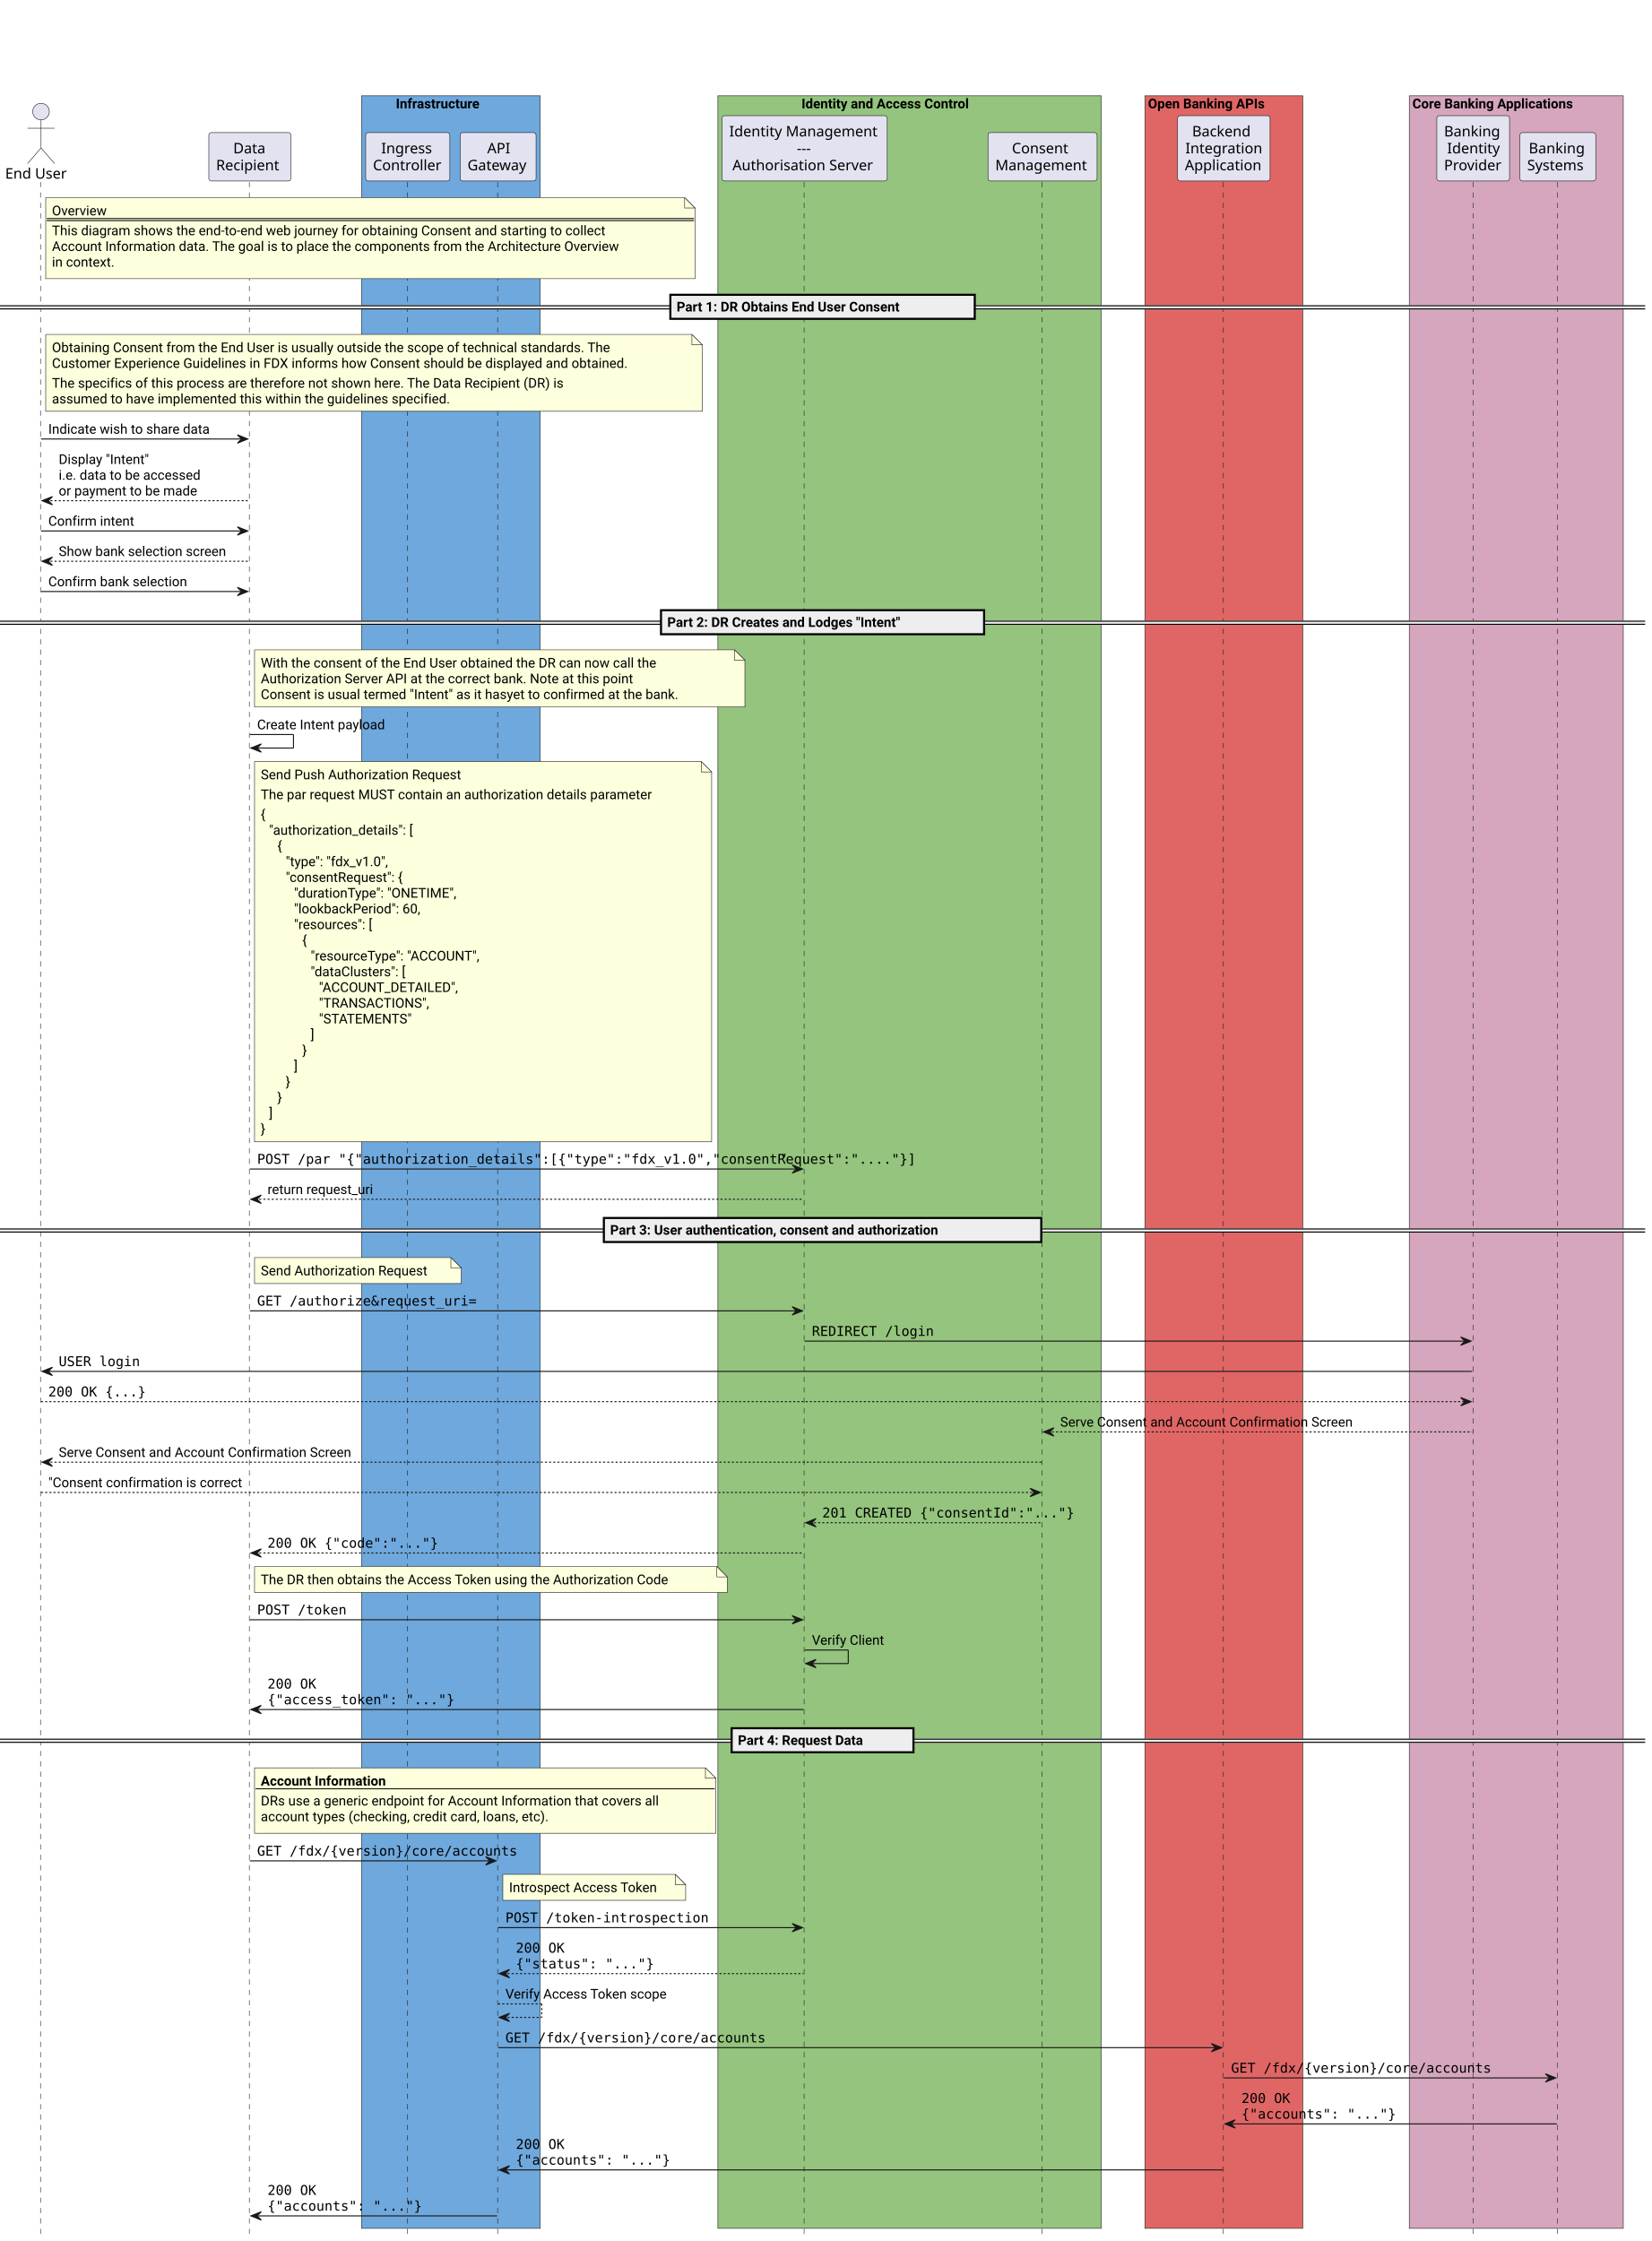
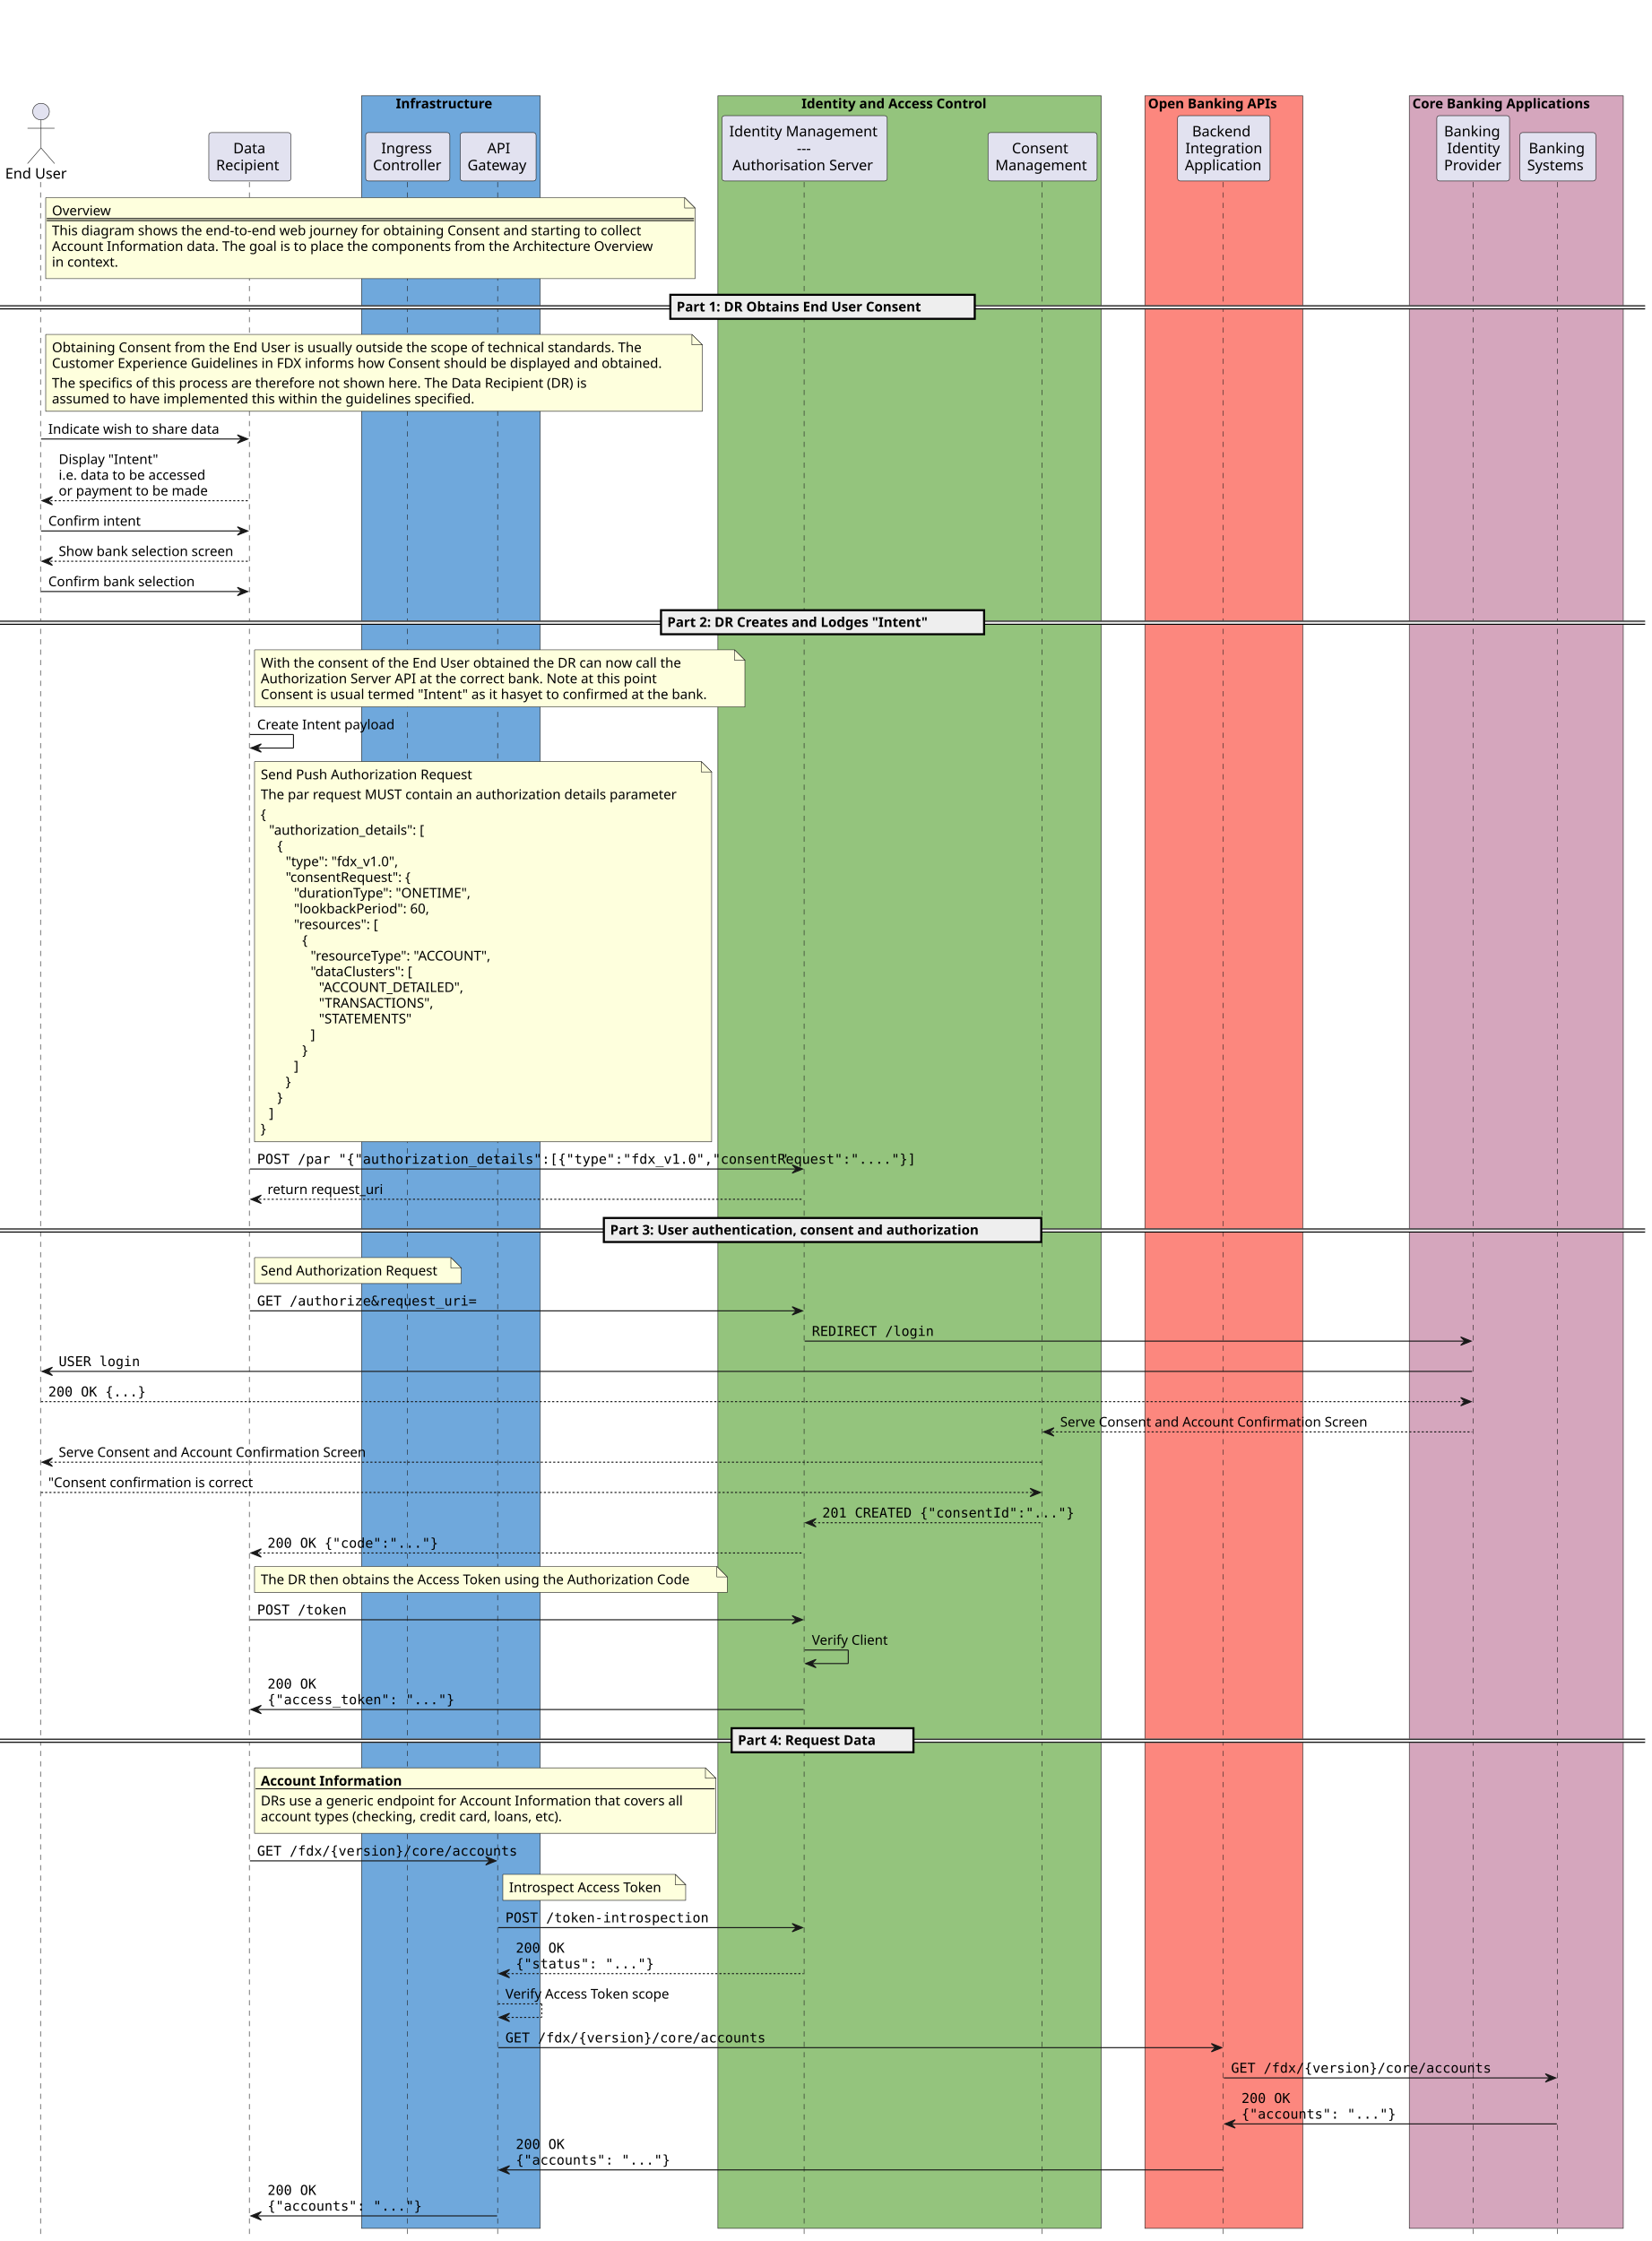
<svg xmlns="http://www.w3.org/2000/svg" contentStyleType="text/css" height="2157px" preserveAspectRatio="none" style="width:1590px;height:2157px;background:#FFFFFF;" version="1.1" viewBox="0 0 1590 2157" width="1590px" zoomAndPan="magnify">
  <defs />
  <g>
    <rect fill="none" height="75.188" id="_title" style="stroke:none;stroke-width:1.0;" width="15" x="783.75" y="10" />
-     <text fill="#000000" font-family="Roboto" font-size="14" font-weight="bold" lengthAdjust="spacing" textLength="5" x="788.75" y="27.995"> </text>
-     <text fill="#000000" font-family="Roboto" font-size="14" font-weight="bold" lengthAdjust="spacing" textLength="5" x="788.75" y="44.292"> </text>
-     <text fill="#000000" font-family="Roboto" font-size="14" font-weight="bold" lengthAdjust="spacing" textLength="5" x="788.75" y="60.589"> </text>
-     <text fill="#000000" font-family="Roboto" font-size="14" font-weight="bold" lengthAdjust="spacing" textLength="5" x="788.75" y="76.886"> </text>
+     <text fill="#000000" font-family="sans-serif" font-size="14" font-weight="bold" lengthAdjust="spacing" textLength="5" x="788.75" y="27.995"> </text>
+     <text fill="#000000" font-family="sans-serif" font-size="14" font-weight="bold" lengthAdjust="spacing" textLength="5" x="788.75" y="44.292"> </text>
+     <text fill="#000000" font-family="sans-serif" font-size="14" font-weight="bold" lengthAdjust="spacing" textLength="5" x="788.75" y="60.589"> </text>
+     <text fill="#000000" font-family="sans-serif" font-size="14" font-weight="bold" lengthAdjust="spacing" textLength="5" x="788.75" y="76.886"> </text>
    <rect fill="#6FA8DC" height="2052.648" style="stroke:#181818;stroke-width:0.5;" width="172" x="348" y="92.188" />
-     <text fill="#000000" font-family="Roboto" font-size="13" font-weight="bold" lengthAdjust="spacing" textLength="101" x="381" y="104.254">Infrastructure</text>
+     <text fill="#000000" font-family="sans-serif" font-size="13" font-weight="bold" lengthAdjust="spacing" textLength="101" x="381" y="104.254">Infrastructure</text>
    <rect fill="#94C47D" height="2052.648" style="stroke:#181818;stroke-width:0.5;" width="369" x="691" y="92.188" />
-     <text fill="#000000" font-family="Roboto" font-size="13" font-weight="bold" lengthAdjust="spacing" textLength="203" x="771.5" y="104.254">Identity and Access Control</text>
-     <rect fill="#E06666" height="2052.648" style="stroke:#181818;stroke-width:0.5;" width="152" x="1102" y="92.188" />
-     <text fill="#000000" font-family="Roboto" font-size="13" font-weight="bold" lengthAdjust="spacing" textLength="141" x="1105" y="104.254">Open Banking APIs</text>
+     <text fill="#000000" font-family="sans-serif" font-size="13" font-weight="bold" lengthAdjust="spacing" textLength="203" x="771.5" y="104.254">Identity and Access Control</text>
+     <rect fill="#FC877E" height="2052.648" style="stroke:#181818;stroke-width:0.5;" width="152" x="1102" y="92.188" />
+     <text fill="#000000" font-family="sans-serif" font-size="13" font-weight="bold" lengthAdjust="spacing" textLength="141" x="1105" y="104.254">Open Banking APIs</text>
    <rect fill="#D5A6BD" height="2052.648" style="stroke:#181818;stroke-width:0.5;" width="206" x="1356.5" y="92.188" />
-     <text fill="#000000" font-family="Roboto" font-size="13" font-weight="bold" lengthAdjust="spacing" textLength="195" x="1359.5" y="104.254">Core Banking Applications</text>
+     <text fill="#000000" font-family="sans-serif" font-size="13" font-weight="bold" lengthAdjust="spacing" textLength="195" x="1359.5" y="104.254">Core Banking Applications</text>
    <line style="stroke:#181818;stroke-width:0.5;stroke-dasharray:5.0,5.0;" x1="39" x2="39" y1="175.211" y2="2150.836" />
    <line style="stroke:#181818;stroke-width:0.5;stroke-dasharray:5.0,5.0;" x1="240" x2="240" y1="175.211" y2="2150.836" />
    <line style="stroke:#181818;stroke-width:0.5;stroke-dasharray:5.0,5.0;" x1="392" x2="392" y1="175.211" y2="2150.836" />
    <line style="stroke:#181818;stroke-width:0.5;stroke-dasharray:5.0,5.0;" x1="479" x2="479" y1="175.211" y2="2150.836" />
    <line style="stroke:#181818;stroke-width:0.5;stroke-dasharray:5.0,5.0;" x1="774" x2="774" y1="175.211" y2="2150.836" />
    <line style="stroke:#181818;stroke-width:0.5;stroke-dasharray:5.0,5.0;" x1="1003" x2="1003" y1="175.211" y2="2150.836" />
    <line style="stroke:#181818;stroke-width:0.5;stroke-dasharray:5.0,5.0;" x1="1177.5" x2="1177.5" y1="175.211" y2="2150.836" />
    <line style="stroke:#181818;stroke-width:0.5;stroke-dasharray:5.0,5.0;" x1="1418" x2="1418" y1="175.211" y2="2150.836" />
    <line style="stroke:#181818;stroke-width:0.5;stroke-dasharray:5.0,5.0;" x1="1499" x2="1499" y1="175.211" y2="2150.836" />
    <text fill="#000000" font-family="sans-serif" font-size="14" lengthAdjust="spacing" textLength="63" x="5" y="171.909">End User</text>
    <ellipse cx="39.5" cy="107.414" fill="#E2E2F0" rx="8" ry="8" style="stroke:#181818;stroke-width:0.5;" />
    <path d="M39.5,115.414 L39.5,142.414 M26.5,123.414 L52.5,123.414 M39.5,142.414 L26.5,157.414 M39.5,142.414 L52.5,157.414 " fill="none" style="stroke:#181818;stroke-width:0.5;" />
    <rect fill="#E2E2F0" height="46.594" rx="2.5" ry="2.5" style="stroke:#181818;stroke-width:0.5;" width="79" x="201" y="127.617" />
    <text fill="#000000" font-family="sans-serif" font-size="14" lengthAdjust="spacing" textLength="32" x="224.5" y="147.612">Data</text>
    <text fill="#000000" font-family="sans-serif" font-size="14" lengthAdjust="spacing" textLength="65" x="208" y="163.909">Recipient</text>
    <rect fill="#E2E2F0" height="46.594" rx="2.5" ry="2.5" style="stroke:#181818;stroke-width:0.5;" width="81" x="352" y="127.617" />
    <text fill="#000000" font-family="sans-serif" font-size="14" lengthAdjust="spacing" textLength="51" x="367" y="147.612">Ingress</text>
    <text fill="#000000" font-family="sans-serif" font-size="14" lengthAdjust="spacing" textLength="67" x="359" y="163.909">Controller</text>
    <rect fill="#E2E2F0" height="46.594" rx="2.5" ry="2.5" style="stroke:#181818;stroke-width:0.5;" width="73" x="443" y="127.617" />
    <text fill="#000000" font-family="sans-serif" font-size="14" lengthAdjust="spacing" textLength="21" x="469" y="147.612">API</text>
    <text fill="#000000" font-family="sans-serif" font-size="14" lengthAdjust="spacing" textLength="59" x="450" y="163.909">Gateway</text>
    <rect fill="#E2E2F0" height="62.891" rx="2.5" ry="2.5" style="stroke:#181818;stroke-width:0.5;" width="159" x="695" y="111.32" />
    <text fill="#000000" font-family="sans-serif" font-size="14" lengthAdjust="spacing" textLength="145" x="702" y="131.315">Identity Management</text>
    <text fill="#000000" font-family="sans-serif" font-size="14" lengthAdjust="spacing" textLength="15" x="767" y="147.612">---</text>
    <text fill="#000000" font-family="sans-serif" font-size="14" lengthAdjust="spacing" textLength="139" x="705" y="163.909">Authorisation Server</text>
    <rect fill="#E2E2F0" height="46.594" rx="2.5" ry="2.5" style="stroke:#181818;stroke-width:0.5;" width="105" x="951" y="127.617" />
    <text fill="#000000" font-family="sans-serif" font-size="14" lengthAdjust="spacing" textLength="59" x="974" y="147.612">Consent</text>
    <text fill="#000000" font-family="sans-serif" font-size="14" lengthAdjust="spacing" textLength="91" x="958" y="163.909">Management</text>
    <rect fill="#E2E2F0" height="62.891" rx="2.5" ry="2.5" style="stroke:#181818;stroke-width:0.5;" width="89" x="1133.5" y="111.32" />
    <text fill="#000000" font-family="sans-serif" font-size="14" lengthAdjust="spacing" textLength="61" x="1147.5" y="131.315">Backend</text>
    <text fill="#000000" font-family="sans-serif" font-size="14" lengthAdjust="spacing" textLength="74" x="1141" y="147.612">Integration</text>
    <text fill="#000000" font-family="sans-serif" font-size="14" lengthAdjust="spacing" textLength="75" x="1140.5" y="163.909">Application</text>
    <rect fill="#E2E2F0" height="62.891" rx="2.5" ry="2.5" style="stroke:#181818;stroke-width:0.5;" width="70" x="1383" y="111.32" />
    <text fill="#000000" font-family="sans-serif" font-size="14" lengthAdjust="spacing" textLength="56" x="1390" y="131.315">Banking</text>
    <text fill="#000000" font-family="sans-serif" font-size="14" lengthAdjust="spacing" textLength="50" x="1393" y="147.612">Identity</text>
    <text fill="#000000" font-family="sans-serif" font-size="14" lengthAdjust="spacing" textLength="56" x="1390" y="163.909">Provider</text>
    <rect fill="#E2E2F0" height="46.594" rx="2.5" ry="2.5" style="stroke:#181818;stroke-width:0.5;" width="73" x="1463" y="127.617" />
    <text fill="#000000" font-family="sans-serif" font-size="14" lengthAdjust="spacing" textLength="56" x="1471.5" y="147.612">Banking</text>
    <text fill="#000000" font-family="sans-serif" font-size="14" lengthAdjust="spacing" textLength="59" x="1470" y="163.909">Systems</text>
    <path d="M44,190.211 L44,268.211 L669,268.211 L669,200.211 L659,190.211 L44,190.211 " fill="#FEFFDD" style="stroke:#181818;stroke-width:0.5;" />
    <path d="M659,190.211 L659,200.211 L669,200.211 L659,190.211 " fill="#FEFFDD" style="stroke:#181818;stroke-width:0.5;" />
-     <text fill="#000000" font-family="Roboto" font-size="13" lengthAdjust="spacing" textLength="57" x="50" y="207.278">Overview</text>
+     <text fill="#000000" font-family="sans-serif" font-size="13" lengthAdjust="spacing" textLength="57" x="50" y="207.278">Overview</text>
    <line style="stroke:#181818;stroke-width:1.0;" x1="45" x2="668" y1="210.344" y2="210.344" />
    <line style="stroke:#181818;stroke-width:1.0;" x1="45" x2="668" y1="212.344" y2="212.344" />
-     <text fill="#000000" font-family="Roboto" font-size="13" lengthAdjust="spacing" textLength="589" x="50" y="226.411">This diagram shows the end-to-end web journey for obtaining Consent and starting to collect</text>
-     <text fill="#000000" font-family="Roboto" font-size="13" lengthAdjust="spacing" textLength="604" x="50" y="241.543">Account Information data. The goal is to place the components from the Architecture Overview</text>
-     <text fill="#000000" font-family="Roboto" font-size="13" lengthAdjust="spacing" textLength="67" x="50" y="256.676">in context.</text>
+     <text fill="#000000" font-family="sans-serif" font-size="13" lengthAdjust="spacing" textLength="589" x="50" y="226.411">This diagram shows the end-to-end web journey for obtaining Consent and starting to collect</text>
+     <text fill="#000000" font-family="sans-serif" font-size="13" lengthAdjust="spacing" textLength="604" x="50" y="241.543">Account Information data. The goal is to place the components from the Architecture Overview</text>
+     <text fill="#000000" font-family="sans-serif" font-size="13" lengthAdjust="spacing" textLength="67" x="50" y="256.676">in context.</text>
    <rect fill="#EEEEEE" height="3" style="stroke:#EEEEEE;stroke-width:1.0;" width="1583.5" x="0" y="294.309" />
    <line style="stroke:#000000;stroke-width:1.0;" x1="0" x2="1583.5" y1="294.309" y2="294.309" />
    <line style="stroke:#000000;stroke-width:1.0;" x1="0" x2="1583.5" y1="297.309" y2="297.309" />
    <rect fill="#EEEEEE" height="23.133" style="stroke:#000000;stroke-width:2.0;" width="293" x="645.25" y="283.742" />
-     <text fill="#000000" font-family="Roboto" font-size="13" font-weight="bold" lengthAdjust="spacing" textLength="274" x="651.25" y="299.809">Part 1: DR Obtains End User Consent</text>
+     <text fill="#000000" font-family="sans-serif" font-size="13" font-weight="bold" lengthAdjust="spacing" textLength="274" x="651.25" y="299.809">Part 1: DR Obtains End User Consent</text>
    <path d="M44,321.875 L44,395.875 L676,395.875 L676,331.875 L666,321.875 L44,321.875 " fill="#FEFFDD" style="stroke:#181818;stroke-width:0.5;" />
    <path d="M666,321.875 L666,331.875 L676,331.875 L666,321.875 " fill="#FEFFDD" style="stroke:#181818;stroke-width:0.5;" />
-     <text fill="#000000" font-family="Roboto" font-size="13" lengthAdjust="spacing" textLength="595" x="50" y="338.942">Obtaining Consent from the End User is usually outside the scope of technical standards. The</text>
-     <text fill="#000000" font-family="Roboto" font-size="13" lengthAdjust="spacing" textLength="611" x="50" y="354.075">Customer Experience Guidelines in FDX informs how Consent should be displayed and obtained.</text>
+     <text fill="#000000" font-family="sans-serif" font-size="13" lengthAdjust="spacing" textLength="595" x="50" y="338.942">Obtaining Consent from the End User is usually outside the scope of technical standards. The</text>
+     <text fill="#000000" font-family="sans-serif" font-size="13" lengthAdjust="spacing" textLength="611" x="50" y="354.075">Customer Experience Guidelines in FDX informs how Consent should be displayed and obtained.</text>
    <line style="stroke:#000000;stroke-width:0.5;" x1="50" x2="50" y1="359.141" y2="359.141" />
    <line style="stroke:#000000;stroke-width:0.5;" x1="50" x2="50" y1="359.141" y2="359.141" />
    <line style="stroke:#000000;stroke-width:0.5;" x1="50" x2="50" y1="359.141" y2="359.141" />
-     <text fill="#000000" font-family="Roboto" font-size="13" lengthAdjust="spacing" textLength="542" x="50" y="373.207">The specifics of this process are therefore not shown here. The Data Recipient (DR) is</text>
-     <text fill="#000000" font-family="Roboto" font-size="13" lengthAdjust="spacing" textLength="424" x="50" y="388.34">assumed to have implemented this within the guidelines specified.</text>
+     <text fill="#000000" font-family="sans-serif" font-size="13" lengthAdjust="spacing" textLength="542" x="50" y="373.207">The specifics of this process are therefore not shown here. The Data Recipient (DR) is</text>
+     <text fill="#000000" font-family="sans-serif" font-size="13" lengthAdjust="spacing" textLength="424" x="50" y="388.34">assumed to have implemented this within the guidelines specified.</text>
    <polygon fill="#181818" points="228.5,418.539,238.5,422.539,228.5,426.539,232.5,422.539" style="stroke:#181818;stroke-width:1.0;" />
    <line style="stroke:#181818;stroke-width:1.0;" x1="39.5" x2="234.5" y1="422.539" y2="422.539" />
-     <text fill="#000000" font-family="Roboto" font-size="13" lengthAdjust="spacing" textLength="171" x="46.5" y="417.473">Indicate wish to share data</text>
+     <text fill="#000000" font-family="sans-serif" font-size="13" lengthAdjust="spacing" textLength="171" x="46.5" y="417.473">Indicate wish to share data</text>
    <polygon fill="#181818" points="50.5,477.938,40.5,481.938,50.5,485.938,46.5,481.938" style="stroke:#181818;stroke-width:1.0;" />
    <line style="stroke:#181818;stroke-width:1.0;stroke-dasharray:2.0,2.0;" x1="44.5" x2="239.5" y1="481.938" y2="481.938" />
-     <text fill="#000000" font-family="Roboto" font-size="13" lengthAdjust="spacing" textLength="97" x="56.5" y="446.606">Display "Intent"</text>
-     <text fill="#000000" font-family="Roboto" font-size="13" lengthAdjust="spacing" textLength="153" x="56.5" y="461.739">i.e. data to be accessed</text>
-     <text fill="#000000" font-family="Roboto" font-size="13" lengthAdjust="spacing" textLength="152" x="56.5" y="476.872">or payment to be made</text>
+     <text fill="#000000" font-family="sans-serif" font-size="13" lengthAdjust="spacing" textLength="97" x="56.5" y="446.606">Display "Intent"</text>
+     <text fill="#000000" font-family="sans-serif" font-size="13" lengthAdjust="spacing" textLength="153" x="56.5" y="461.739">i.e. data to be accessed</text>
+     <text fill="#000000" font-family="sans-serif" font-size="13" lengthAdjust="spacing" textLength="152" x="56.5" y="476.872">or payment to be made</text>
    <polygon fill="#181818" points="228.5,507.07,238.5,511.07,228.5,515.07,232.5,511.07" style="stroke:#181818;stroke-width:1.0;" />
    <line style="stroke:#181818;stroke-width:1.0;" x1="39.5" x2="234.5" y1="511.07" y2="511.07" />
-     <text fill="#000000" font-family="Roboto" font-size="13" lengthAdjust="spacing" textLength="91" x="46.5" y="506.004">Confirm intent</text>
+     <text fill="#000000" font-family="sans-serif" font-size="13" lengthAdjust="spacing" textLength="91" x="46.5" y="506.004">Confirm intent</text>
    <polygon fill="#181818" points="50.5,536.203,40.5,540.203,50.5,544.203,46.5,540.203" style="stroke:#181818;stroke-width:1.0;" />
    <line style="stroke:#181818;stroke-width:1.0;stroke-dasharray:2.0,2.0;" x1="44.5" x2="239.5" y1="540.203" y2="540.203" />
-     <text fill="#000000" font-family="Roboto" font-size="13" lengthAdjust="spacing" textLength="177" x="56.5" y="535.137">Show bank selection screen</text>
+     <text fill="#000000" font-family="sans-serif" font-size="13" lengthAdjust="spacing" textLength="177" x="56.5" y="535.137">Show bank selection screen</text>
    <polygon fill="#181818" points="228.5,565.336,238.5,569.336,228.5,573.336,232.5,569.336" style="stroke:#181818;stroke-width:1.0;" />
    <line style="stroke:#181818;stroke-width:1.0;" x1="39.5" x2="234.5" y1="569.336" y2="569.336" />
-     <text fill="#000000" font-family="Roboto" font-size="13" lengthAdjust="spacing" textLength="146" x="46.5" y="564.27">Confirm bank selection</text>
+     <text fill="#000000" font-family="sans-serif" font-size="13" lengthAdjust="spacing" textLength="146" x="46.5" y="564.27">Confirm bank selection</text>
    <rect fill="#EEEEEE" height="3" style="stroke:#EEEEEE;stroke-width:1.0;" width="1583.5" x="0" y="597.902" />
    <line style="stroke:#000000;stroke-width:1.0;" x1="0" x2="1583.5" y1="597.902" y2="597.902" />
    <line style="stroke:#000000;stroke-width:1.0;" x1="0" x2="1583.5" y1="600.902" y2="600.902" />
    <rect fill="#EEEEEE" height="23.133" style="stroke:#000000;stroke-width:2.0;" width="311" x="636.25" y="587.336" />
-     <text fill="#000000" font-family="Roboto" font-size="13" font-weight="bold" lengthAdjust="spacing" textLength="292" x="642.25" y="603.403">Part 2: DR Creates and Lodges "Intent"</text>
+     <text fill="#000000" font-family="sans-serif" font-size="13" font-weight="bold" lengthAdjust="spacing" textLength="292" x="642.25" y="603.403">Part 2: DR Creates and Lodges "Intent"</text>
    <path d="M245,625.469 L245,680.469 L717,680.469 L717,635.469 L707,625.469 L245,625.469 " fill="#FEFFDD" style="stroke:#181818;stroke-width:0.5;" />
    <path d="M707,625.469 L707,635.469 L717,635.469 L707,625.469 " fill="#FEFFDD" style="stroke:#181818;stroke-width:0.5;" />
-     <text fill="#000000" font-family="Roboto" font-size="13" lengthAdjust="spacing" textLength="423" x="251" y="642.536">With the consent of the End User obtained the DR can now call the</text>
-     <text fill="#000000" font-family="Roboto" font-size="13" lengthAdjust="spacing" textLength="400" x="251" y="657.668">Authorization Server API at the correct bank. Note at this point</text>
-     <text fill="#000000" font-family="Roboto" font-size="13" lengthAdjust="spacing" textLength="451" x="251" y="672.801">Consent is usual termed "Intent" as it hasyet to confirmed at the bank.</text>
+     <text fill="#000000" font-family="sans-serif" font-size="13" lengthAdjust="spacing" textLength="423" x="251" y="642.536">With the consent of the End User obtained the DR can now call the</text>
+     <text fill="#000000" font-family="sans-serif" font-size="13" lengthAdjust="spacing" textLength="400" x="251" y="657.668">Authorization Server API at the correct bank. Note at this point</text>
+     <text fill="#000000" font-family="sans-serif" font-size="13" lengthAdjust="spacing" textLength="451" x="251" y="672.801">Consent is usual termed "Intent" as it hasyet to confirmed at the bank.</text>
    <line style="stroke:#181818;stroke-width:1.0;" x1="240.5" x2="282.5" y1="707" y2="707" />
    <line style="stroke:#181818;stroke-width:1.0;" x1="282.5" x2="282.5" y1="707" y2="720" />
    <line style="stroke:#181818;stroke-width:1.0;" x1="241.5" x2="282.5" y1="720" y2="720" />
    <polygon fill="#181818" points="251.5,716,241.5,720,251.5,724,247.5,720" style="stroke:#181818;stroke-width:1.0;" />
-     <text fill="#000000" font-family="Roboto" font-size="13" lengthAdjust="spacing" textLength="138" x="247.5" y="701.934">Create Intent payload</text>
+     <text fill="#000000" font-family="sans-serif" font-size="13" lengthAdjust="spacing" textLength="138" x="247.5" y="701.934">Create Intent payload</text>
    <path d="M245,733 L245,1099 L685,1099 L685,743 L675,733 L245,733 " fill="#FEFFDD" style="stroke:#181818;stroke-width:0.5;" />
    <path d="M675,733 L675,743 L685,743 L675,733 " fill="#FEFFDD" style="stroke:#181818;stroke-width:0.5;" />
-     <text fill="#000000" font-family="Roboto" font-size="13" lengthAdjust="spacing" textLength="213" x="251" y="750.067">Send Push Authorization Request</text>
+     <text fill="#000000" font-family="sans-serif" font-size="13" lengthAdjust="spacing" textLength="213" x="251" y="750.067">Send Push Authorization Request</text>
    <line style="stroke:#000000;stroke-width:0.5;" x1="251" x2="251" y1="755.133" y2="755.133" />
    <line style="stroke:#000000;stroke-width:0.5;" x1="251" x2="251" y1="755.133" y2="755.133" />
    <line style="stroke:#000000;stroke-width:0.5;" x1="251" x2="251" y1="755.133" y2="755.133" />
-     <text fill="#000000" font-family="Roboto" font-size="13" lengthAdjust="spacing" textLength="419" x="251" y="769.2">The par request MUST contain an authorization details parameter</text>
+     <text fill="#000000" font-family="sans-serif" font-size="13" lengthAdjust="spacing" textLength="419" x="251" y="769.2">The par request MUST contain an authorization details parameter</text>
    <line style="stroke:#000000;stroke-width:0.5;" x1="251" x2="251" y1="774.266" y2="774.266" />
    <line style="stroke:#000000;stroke-width:0.5;" x1="251" x2="251" y1="774.266" y2="774.266" />
    <line style="stroke:#000000;stroke-width:0.5;" x1="251" x2="251" y1="774.266" y2="774.266" />
-     <text fill="#000000" font-family="Roboto" font-size="13" lengthAdjust="spacing" textLength="8" x="251" y="788.332">{</text>
-     <text fill="#000000" font-family="Roboto" font-size="13" lengthAdjust="spacing" textLength="156" x="259" y="803.465">"authorization_details": [</text>
-     <text fill="#000000" font-family="Roboto" font-size="13" lengthAdjust="spacing" textLength="8" x="267" y="818.598">{</text>
-     <text fill="#000000" font-family="Roboto" font-size="13" lengthAdjust="spacing" textLength="113" x="275" y="833.731">"type": "fdx_v1.0",</text>
-     <text fill="#000000" font-family="Roboto" font-size="13" lengthAdjust="spacing" textLength="129" x="275" y="848.864">"consentRequest": {</text>
-     <text fill="#000000" font-family="Roboto" font-size="13" lengthAdjust="spacing" textLength="172" x="283" y="863.997">"durationType": "ONETIME",</text>
-     <text fill="#000000" font-family="Roboto" font-size="13" lengthAdjust="spacing" textLength="134" x="283" y="879.129">"lookbackPeriod": 60,</text>
-     <text fill="#000000" font-family="Roboto" font-size="13" lengthAdjust="spacing" textLength="86" x="283" y="894.262">"resources": [</text>
-     <text fill="#000000" font-family="Roboto" font-size="13" lengthAdjust="spacing" textLength="8" x="291" y="909.395">{</text>
-     <text fill="#000000" font-family="Roboto" font-size="13" lengthAdjust="spacing" textLength="182" x="299" y="924.528">"resourceType": "ACCOUNT",</text>
-     <text fill="#000000" font-family="Roboto" font-size="13" lengthAdjust="spacing" textLength="104" x="299" y="939.661">"dataClusters": [</text>
-     <text fill="#000000" font-family="Roboto" font-size="13" lengthAdjust="spacing" textLength="147" x="307" y="954.793">"ACCOUNT_DETAILED",</text>
-     <text fill="#000000" font-family="Roboto" font-size="13" lengthAdjust="spacing" textLength="114" x="307" y="969.926">"TRANSACTIONS",</text>
-     <text fill="#000000" font-family="Roboto" font-size="13" lengthAdjust="spacing" textLength="95" x="307" y="985.059">"STATEMENTS"</text>
-     <text fill="#000000" font-family="Roboto" font-size="13" lengthAdjust="spacing" textLength="5" x="299" y="1000.192">]</text>
-     <text fill="#000000" font-family="Roboto" font-size="13" lengthAdjust="spacing" textLength="8" x="291" y="1015.325">}</text>
-     <text fill="#000000" font-family="Roboto" font-size="13" lengthAdjust="spacing" textLength="5" x="283" y="1030.457">]</text>
-     <text fill="#000000" font-family="Roboto" font-size="13" lengthAdjust="spacing" textLength="8" x="275" y="1045.59">}</text>
-     <text fill="#000000" font-family="Roboto" font-size="13" lengthAdjust="spacing" textLength="8" x="267" y="1060.723">}</text>
-     <text fill="#000000" font-family="Roboto" font-size="13" lengthAdjust="spacing" textLength="5" x="259" y="1075.856">]</text>
-     <text fill="#000000" font-family="Roboto" font-size="13" lengthAdjust="spacing" textLength="8" x="251" y="1090.989">}</text>
+     <text fill="#000000" font-family="sans-serif" font-size="13" lengthAdjust="spacing" textLength="8" x="251" y="788.332">{</text>
+     <text fill="#000000" font-family="sans-serif" font-size="13" lengthAdjust="spacing" textLength="156" x="259" y="803.465">"authorization_details": [</text>
+     <text fill="#000000" font-family="sans-serif" font-size="13" lengthAdjust="spacing" textLength="8" x="267" y="818.598">{</text>
+     <text fill="#000000" font-family="sans-serif" font-size="13" lengthAdjust="spacing" textLength="113" x="275" y="833.731">"type": "fdx_v1.0",</text>
+     <text fill="#000000" font-family="sans-serif" font-size="13" lengthAdjust="spacing" textLength="129" x="275" y="848.864">"consentRequest": {</text>
+     <text fill="#000000" font-family="sans-serif" font-size="13" lengthAdjust="spacing" textLength="172" x="283" y="863.997">"durationType": "ONETIME",</text>
+     <text fill="#000000" font-family="sans-serif" font-size="13" lengthAdjust="spacing" textLength="134" x="283" y="879.129">"lookbackPeriod": 60,</text>
+     <text fill="#000000" font-family="sans-serif" font-size="13" lengthAdjust="spacing" textLength="86" x="283" y="894.262">"resources": [</text>
+     <text fill="#000000" font-family="sans-serif" font-size="13" lengthAdjust="spacing" textLength="8" x="291" y="909.395">{</text>
+     <text fill="#000000" font-family="sans-serif" font-size="13" lengthAdjust="spacing" textLength="182" x="299" y="924.528">"resourceType": "ACCOUNT",</text>
+     <text fill="#000000" font-family="sans-serif" font-size="13" lengthAdjust="spacing" textLength="104" x="299" y="939.661">"dataClusters": [</text>
+     <text fill="#000000" font-family="sans-serif" font-size="13" lengthAdjust="spacing" textLength="147" x="307" y="954.793">"ACCOUNT_DETAILED",</text>
+     <text fill="#000000" font-family="sans-serif" font-size="13" lengthAdjust="spacing" textLength="114" x="307" y="969.926">"TRANSACTIONS",</text>
+     <text fill="#000000" font-family="sans-serif" font-size="13" lengthAdjust="spacing" textLength="95" x="307" y="985.059">"STATEMENTS"</text>
+     <text fill="#000000" font-family="sans-serif" font-size="13" lengthAdjust="spacing" textLength="5" x="299" y="1000.192">]</text>
+     <text fill="#000000" font-family="sans-serif" font-size="13" lengthAdjust="spacing" textLength="8" x="291" y="1015.325">}</text>
+     <text fill="#000000" font-family="sans-serif" font-size="13" lengthAdjust="spacing" textLength="5" x="283" y="1030.457">]</text>
+     <text fill="#000000" font-family="sans-serif" font-size="13" lengthAdjust="spacing" textLength="8" x="275" y="1045.59">}</text>
+     <text fill="#000000" font-family="sans-serif" font-size="13" lengthAdjust="spacing" textLength="8" x="267" y="1060.723">}</text>
+     <text fill="#000000" font-family="sans-serif" font-size="13" lengthAdjust="spacing" textLength="5" x="259" y="1075.856">]</text>
+     <text fill="#000000" font-family="sans-serif" font-size="13" lengthAdjust="spacing" textLength="8" x="251" y="1090.989">}</text>
    <polygon fill="#181818" points="762.5,1121.188,772.5,1125.188,762.5,1129.188,766.5,1125.188" style="stroke:#181818;stroke-width:1.0;" />
    <line style="stroke:#181818;stroke-width:1.0;" x1="240.5" x2="768.5" y1="1125.188" y2="1125.188" />
    <text fill="#000000" font-family="monospace" font-size="13" lengthAdjust="spacing" textLength="505" x="247.5" y="1120.122">POST /par "{"authorization_details":[{"type":"fdx_v1.0","consentRequest":"...."}]</text>
-     <text fill="#000000" font-family="Roboto" font-size="13" lengthAdjust="spacing" textLength="5" x="752.5" y="1120.122">"</text>
+     <text fill="#000000" font-family="sans-serif" font-size="13" lengthAdjust="spacing" textLength="5" x="752.5" y="1120.122">"</text>
    <polygon fill="#181818" points="251.5,1150.32,241.5,1154.32,251.5,1158.32,247.5,1154.32" style="stroke:#181818;stroke-width:1.0;" />
    <line style="stroke:#181818;stroke-width:1.0;stroke-dasharray:2.0,2.0;" x1="245.5" x2="773.5" y1="1154.32" y2="1154.32" />
-     <text fill="#000000" font-family="Roboto" font-size="13" lengthAdjust="spacing" textLength="115" x="257.5" y="1149.254">return request_uri</text>
+     <text fill="#000000" font-family="sans-serif" font-size="13" lengthAdjust="spacing" textLength="115" x="257.5" y="1149.254">return request_uri</text>
    <rect fill="#EEEEEE" height="3" style="stroke:#EEEEEE;stroke-width:1.0;" width="1583.5" x="0" y="1182.887" />
    <line style="stroke:#000000;stroke-width:1.0;" x1="0" x2="1583.5" y1="1182.887" y2="1182.887" />
    <line style="stroke:#000000;stroke-width:1.0;" x1="0" x2="1583.5" y1="1185.887" y2="1185.887" />
    <rect fill="#EEEEEE" height="23.133" style="stroke:#000000;stroke-width:2.0;" width="421" x="581.25" y="1172.32" />
-     <text fill="#000000" font-family="Roboto" font-size="13" font-weight="bold" lengthAdjust="spacing" textLength="402" x="587.25" y="1188.387">Part 3: User authentication, consent and authorization</text>
+     <text fill="#000000" font-family="sans-serif" font-size="13" font-weight="bold" lengthAdjust="spacing" textLength="402" x="587.25" y="1188.387">Part 3: User authentication, consent and authorization</text>
    <path d="M245,1210.453 L245,1235.453 L444,1235.453 L444,1220.453 L434,1210.453 L245,1210.453 " fill="#FEFFDD" style="stroke:#181818;stroke-width:0.5;" />
    <path d="M434,1210.453 L434,1220.453 L444,1220.453 L434,1210.453 " fill="#FEFFDD" style="stroke:#181818;stroke-width:0.5;" />
-     <text fill="#000000" font-family="Roboto" font-size="13" lengthAdjust="spacing" textLength="178" x="251" y="1227.52">Send Authorization Request</text>
+     <text fill="#000000" font-family="sans-serif" font-size="13" lengthAdjust="spacing" textLength="178" x="251" y="1227.52">Send Authorization Request</text>
    <polygon fill="#181818" points="762.5,1257.719,772.5,1261.719,762.5,1265.719,766.5,1261.719" style="stroke:#181818;stroke-width:1.0;" />
    <line style="stroke:#181818;stroke-width:1.0;" x1="240.5" x2="768.5" y1="1261.719" y2="1261.719" />
    <text fill="#000000" font-family="monospace" font-size="13" lengthAdjust="spacing" textLength="187" x="247.5" y="1256.653">GET /authorize&amp;request_uri=</text>
    <polygon fill="#181818" points="1406,1286.852,1416,1290.852,1406,1294.852,1410,1290.852" style="stroke:#181818;stroke-width:1.0;" />
    <line style="stroke:#181818;stroke-width:1.0;" x1="774.5" x2="1412" y1="1290.852" y2="1290.852" />
    <text fill="#000000" font-family="monospace" font-size="13" lengthAdjust="spacing" textLength="99" x="781.5" y="1285.786">REDIRECT /login</text>
    <polygon fill="#181818" points="50.5,1315.984,40.5,1319.984,50.5,1323.984,46.5,1319.984" style="stroke:#181818;stroke-width:1.0;" />
    <line style="stroke:#181818;stroke-width:1.0;" x1="44.5" x2="1417" y1="1319.984" y2="1319.984" />
    <text fill="#000000" font-family="monospace" font-size="13" lengthAdjust="spacing" textLength="69" x="56.5" y="1314.918">USER login</text>
    <polygon fill="#181818" points="1406,1345.117,1416,1349.117,1406,1353.117,1410,1349.117" style="stroke:#181818;stroke-width:1.0;" />
    <line style="stroke:#181818;stroke-width:1.0;stroke-dasharray:2.0,2.0;" x1="39.5" x2="1412" y1="1349.117" y2="1349.117" />
    <text fill="#000000" font-family="monospace" font-size="13" lengthAdjust="spacing" textLength="78" x="46.5" y="1344.051">200 OK {...}</text>
    <polygon fill="#181818" points="1014.5,1374.25,1004.5,1378.25,1014.5,1382.25,1010.5,1378.25" style="stroke:#181818;stroke-width:1.0;" />
    <line style="stroke:#181818;stroke-width:1.0;stroke-dasharray:2.0,2.0;" x1="1008.5" x2="1417" y1="1378.25" y2="1378.25" />
-     <text fill="#000000" font-family="Roboto" font-size="13" lengthAdjust="spacing" textLength="313" x="1020.5" y="1373.184">Serve Consent and Account Confirmation Screen</text>
+     <text fill="#000000" font-family="sans-serif" font-size="13" lengthAdjust="spacing" textLength="313" x="1020.5" y="1373.184">Serve Consent and Account Confirmation Screen</text>
    <polygon fill="#181818" points="50.5,1403.383,40.5,1407.383,50.5,1411.383,46.5,1407.383" style="stroke:#181818;stroke-width:1.0;" />
    <line style="stroke:#181818;stroke-width:1.0;stroke-dasharray:2.0,2.0;" x1="44.5" x2="1002.5" y1="1407.383" y2="1407.383" />
-     <text fill="#000000" font-family="Roboto" font-size="13" lengthAdjust="spacing" textLength="313" x="56.5" y="1402.317">Serve Consent and Account Confirmation Screen</text>
+     <text fill="#000000" font-family="sans-serif" font-size="13" lengthAdjust="spacing" textLength="313" x="56.5" y="1402.317">Serve Consent and Account Confirmation Screen</text>
    <polygon fill="#181818" points="991.5,1432.516,1001.5,1436.516,991.5,1440.516,995.5,1436.516" style="stroke:#181818;stroke-width:1.0;" />
    <line style="stroke:#181818;stroke-width:1.0;stroke-dasharray:2.0,2.0;" x1="39.5" x2="997.5" y1="1436.516" y2="1436.516" />
-     <text fill="#000000" font-family="Roboto" font-size="13" lengthAdjust="spacing" textLength="205" x="46.5" y="1431.45">"Consent confirmation is correct</text>
+     <text fill="#000000" font-family="sans-serif" font-size="13" lengthAdjust="spacing" textLength="205" x="46.5" y="1431.45">"Consent confirmation is correct</text>
    <polygon fill="#181818" points="785.5,1461.648,775.5,1465.648,785.5,1469.648,781.5,1465.648" style="stroke:#181818;stroke-width:1.0;" />
    <line style="stroke:#181818;stroke-width:1.0;stroke-dasharray:2.0,2.0;" x1="779.5" x2="1002.5" y1="1465.648" y2="1465.648" />
    <text fill="#000000" font-family="monospace" font-size="13" lengthAdjust="spacing" textLength="205" x="791.5" y="1460.582">201 CREATED {"consentId":"..."}</text>
    <polygon fill="#181818" points="251.5,1490.781,241.5,1494.781,251.5,1498.781,247.5,1494.781" style="stroke:#181818;stroke-width:1.0;" />
    <line style="stroke:#181818;stroke-width:1.0;stroke-dasharray:2.0,2.0;" x1="245.5" x2="773.5" y1="1494.781" y2="1494.781" />
    <text fill="#000000" font-family="monospace" font-size="13" lengthAdjust="spacing" textLength="133" x="257.5" y="1489.715">200 OK {"code":"..."}</text>
    <path d="M245,1507.781 L245,1532.781 L700,1532.781 L700,1517.781 L690,1507.781 L245,1507.781 " fill="#FEFFDD" style="stroke:#181818;stroke-width:0.5;" />
    <path d="M690,1507.781 L690,1517.781 L700,1517.781 L690,1507.781 " fill="#FEFFDD" style="stroke:#181818;stroke-width:0.5;" />
-     <text fill="#000000" font-family="Roboto" font-size="13" lengthAdjust="spacing" textLength="434" x="251" y="1524.848">The DR then obtains the Access Token using the Authorization Code</text>
+     <text fill="#000000" font-family="sans-serif" font-size="13" lengthAdjust="spacing" textLength="434" x="251" y="1524.848">The DR then obtains the Access Token using the Authorization Code</text>
    <polygon fill="#181818" points="762.5,1555.047,772.5,1559.047,762.5,1563.047,766.5,1559.047" style="stroke:#181818;stroke-width:1.0;" />
    <line style="stroke:#181818;stroke-width:1.0;" x1="240.5" x2="768.5" y1="1559.047" y2="1559.047" />
    <text fill="#000000" font-family="monospace" font-size="13" lengthAdjust="spacing" textLength="78" x="247.5" y="1553.981">POST /token</text>
    <line style="stroke:#181818;stroke-width:1.0;" x1="774.5" x2="816.5" y1="1588.18" y2="1588.18" />
    <line style="stroke:#181818;stroke-width:1.0;" x1="816.5" x2="816.5" y1="1588.18" y2="1601.18" />
    <line style="stroke:#181818;stroke-width:1.0;" x1="775.5" x2="816.5" y1="1601.18" y2="1601.18" />
    <polygon fill="#181818" points="785.5,1597.18,775.5,1601.18,785.5,1605.18,781.5,1601.18" style="stroke:#181818;stroke-width:1.0;" />
-     <text fill="#000000" font-family="Roboto" font-size="13" lengthAdjust="spacing" textLength="76" x="781.5" y="1583.114">Verify Client</text>
+     <text fill="#000000" font-family="sans-serif" font-size="13" lengthAdjust="spacing" textLength="76" x="781.5" y="1583.114">Verify Client</text>
    <polygon fill="#181818" points="251.5,1641.445,241.5,1645.445,251.5,1649.445,247.5,1645.445" style="stroke:#181818;stroke-width:1.0;" />
    <line style="stroke:#181818;stroke-width:1.0;" x1="245.5" x2="773.5" y1="1645.445" y2="1645.445" />
    <text fill="#000000" font-family="monospace" font-size="13" lengthAdjust="spacing" textLength="46" x="257.5" y="1625.247">200 OK</text>
    <text fill="#000000" font-family="monospace" font-size="13" lengthAdjust="spacing" textLength="143" x="257.5" y="1640.379">{"access_token": "..."}</text>
    <rect fill="#EEEEEE" height="3" style="stroke:#EEEEEE;stroke-width:1.0;" width="1583.5" x="0" y="1674.012" />
    <line style="stroke:#000000;stroke-width:1.0;" x1="0" x2="1583.5" y1="1674.012" y2="1674.012" />
    <line style="stroke:#000000;stroke-width:1.0;" x1="0" x2="1583.5" y1="1677.012" y2="1677.012" />
    <rect fill="#EEEEEE" height="23.133" style="stroke:#000000;stroke-width:2.0;" width="175" x="704.25" y="1663.445" />
-     <text fill="#000000" font-family="Roboto" font-size="13" font-weight="bold" lengthAdjust="spacing" textLength="156" x="710.25" y="1679.512">Part 4: Request Data</text>
+     <text fill="#000000" font-family="sans-serif" font-size="13" font-weight="bold" lengthAdjust="spacing" textLength="156" x="710.25" y="1679.512">Part 4: Request Data</text>
    <path d="M245,1701.578 L245,1764.578 L689,1764.578 L689,1711.578 L679,1701.578 L245,1701.578 " fill="#FEFFDD" style="stroke:#181818;stroke-width:0.5;" />
    <path d="M679,1701.578 L679,1711.578 L689,1711.578 L679,1701.578 " fill="#FEFFDD" style="stroke:#181818;stroke-width:0.5;" />
-     <text fill="#000000" font-family="Roboto" font-size="13" font-weight="bold" lengthAdjust="spacing" textLength="149" x="251" y="1718.645">Account Information</text>
+     <text fill="#000000" font-family="sans-serif" font-size="13" font-weight="bold" lengthAdjust="spacing" textLength="149" x="251" y="1718.645">Account Information</text>
    <line style="stroke:#181818;stroke-width:1.0;" x1="246" x2="688" y1="1721.711" y2="1721.711" />
-     <text fill="#000000" font-family="Roboto" font-size="13" lengthAdjust="spacing" textLength="423" x="251" y="1737.778">DRs use a generic endpoint for Account Information that covers all</text>
-     <text fill="#000000" font-family="Roboto" font-size="13" lengthAdjust="spacing" textLength="310" x="251" y="1752.911">account types (checking, credit card, loans, etc).</text>
+     <text fill="#000000" font-family="sans-serif" font-size="13" lengthAdjust="spacing" textLength="423" x="251" y="1737.778">DRs use a generic endpoint for Account Information that covers all</text>
+     <text fill="#000000" font-family="sans-serif" font-size="13" lengthAdjust="spacing" textLength="310" x="251" y="1752.911">account types (checking, credit card, loans, etc).</text>
    <polygon fill="#181818" points="467.5,1787.109,477.5,1791.109,467.5,1795.109,471.5,1791.109" style="stroke:#181818;stroke-width:1.0;" />
    <line style="stroke:#181818;stroke-width:1.0;" x1="240.5" x2="473.5" y1="1791.109" y2="1791.109" />
    <text fill="#000000" font-family="monospace" font-size="13" lengthAdjust="spacing" textLength="212" x="247.5" y="1786.043">GET /fdx/{version}/core/accounts</text>
    <path d="M484,1804.109 L484,1829.109 L660,1829.109 L660,1814.109 L650,1804.109 L484,1804.109 " fill="#FEFFDD" style="stroke:#181818;stroke-width:0.5;" />
    <path d="M650,1804.109 L650,1814.109 L660,1814.109 L650,1804.109 " fill="#FEFFDD" style="stroke:#181818;stroke-width:0.5;" />
-     <text fill="#000000" font-family="Roboto" font-size="13" lengthAdjust="spacing" textLength="155" x="490" y="1821.176">Introspect Access Token</text>
+     <text fill="#000000" font-family="sans-serif" font-size="13" lengthAdjust="spacing" textLength="155" x="490" y="1821.176">Introspect Access Token</text>
    <polygon fill="#181818" points="762.5,1851.375,772.5,1855.375,762.5,1859.375,766.5,1855.375" style="stroke:#181818;stroke-width:1.0;" />
    <line style="stroke:#181818;stroke-width:1.0;" x1="479.5" x2="768.5" y1="1855.375" y2="1855.375" />
    <text fill="#000000" font-family="monospace" font-size="13" lengthAdjust="spacing" textLength="166" x="486.5" y="1850.309">POST /token-introspection</text>
    <polygon fill="#181818" points="490.5,1895.641,480.5,1899.641,490.5,1903.641,486.5,1899.641" style="stroke:#181818;stroke-width:1.0;" />
    <line style="stroke:#181818;stroke-width:1.0;stroke-dasharray:2.0,2.0;" x1="484.5" x2="773.5" y1="1899.641" y2="1899.641" />
    <text fill="#000000" font-family="monospace" font-size="13" lengthAdjust="spacing" textLength="46" x="496.5" y="1879.442">200 OK</text>
    <text fill="#000000" font-family="monospace" font-size="13" lengthAdjust="spacing" textLength="96" x="496.5" y="1894.575">{"status": "..."}</text>
    <line style="stroke:#181818;stroke-width:1.0;stroke-dasharray:2.0,2.0;" x1="479.5" x2="521.5" y1="1928.773" y2="1928.773" />
    <line style="stroke:#181818;stroke-width:1.0;stroke-dasharray:2.0,2.0;" x1="521.5" x2="521.5" y1="1928.773" y2="1941.773" />
    <line style="stroke:#181818;stroke-width:1.0;stroke-dasharray:2.0,2.0;" x1="480.5" x2="521.5" y1="1941.773" y2="1941.773" />
    <polygon fill="#181818" points="490.5,1937.773,480.5,1941.773,490.5,1945.773,486.5,1941.773" style="stroke:#181818;stroke-width:1.0;" />
-     <text fill="#000000" font-family="Roboto" font-size="13" lengthAdjust="spacing" textLength="169" x="486.5" y="1923.707">Verify Access Token scope</text>
+     <text fill="#000000" font-family="sans-serif" font-size="13" lengthAdjust="spacing" textLength="169" x="486.5" y="1923.707">Verify Access Token scope</text>
    <polygon fill="#181818" points="1166,1966.906,1176,1970.906,1166,1974.906,1170,1970.906" style="stroke:#181818;stroke-width:1.0;" />
    <line style="stroke:#181818;stroke-width:1.0;" x1="479.5" x2="1172" y1="1970.906" y2="1970.906" />
    <text fill="#000000" font-family="monospace" font-size="13" lengthAdjust="spacing" textLength="212" x="486.5" y="1965.84">GET /fdx/{version}/core/accounts</text>
    <polygon fill="#181818" points="1487.5,1996.039,1497.5,2000.039,1487.5,2004.039,1491.5,2000.039" style="stroke:#181818;stroke-width:1.0;" />
    <line style="stroke:#181818;stroke-width:1.0;" x1="1178" x2="1493.5" y1="2000.039" y2="2000.039" />
    <text fill="#000000" font-family="monospace" font-size="13" lengthAdjust="spacing" textLength="212" x="1185" y="1994.973">GET /fdx/{version}/core/accounts</text>
    <polygon fill="#181818" points="1189,2040.305,1179,2044.305,1189,2048.305,1185,2044.305" style="stroke:#181818;stroke-width:1.0;" />
    <line style="stroke:#181818;stroke-width:1.0;" x1="1183" x2="1498.5" y1="2044.305" y2="2044.305" />
    <text fill="#000000" font-family="monospace" font-size="13" lengthAdjust="spacing" textLength="46" x="1195" y="2024.106">200 OK</text>
    <text fill="#000000" font-family="monospace" font-size="13" lengthAdjust="spacing" textLength="114" x="1195" y="2039.239">{"accounts": "..."}</text>
    <polygon fill="#181818" points="490.5,2084.57,480.5,2088.57,490.5,2092.57,486.5,2088.57" style="stroke:#181818;stroke-width:1.0;" />
    <line style="stroke:#181818;stroke-width:1.0;" x1="484.5" x2="1177" y1="2088.57" y2="2088.57" />
    <text fill="#000000" font-family="monospace" font-size="13" lengthAdjust="spacing" textLength="46" x="496.5" y="2068.372">200 OK</text>
    <text fill="#000000" font-family="monospace" font-size="13" lengthAdjust="spacing" textLength="114" x="496.5" y="2083.504">{"accounts": "..."}</text>
    <polygon fill="#181818" points="251.5,2128.836,241.5,2132.836,251.5,2136.836,247.5,2132.836" style="stroke:#181818;stroke-width:1.0;" />
    <line style="stroke:#181818;stroke-width:1.0;" x1="245.5" x2="478.5" y1="2132.836" y2="2132.836" />
    <text fill="#000000" font-family="monospace" font-size="13" lengthAdjust="spacing" textLength="46" x="257.5" y="2112.637">200 OK</text>
    <text fill="#000000" font-family="monospace" font-size="13" lengthAdjust="spacing" textLength="114" x="257.5" y="2127.77">{"accounts": "..."}</text>
  </g>
</svg>
